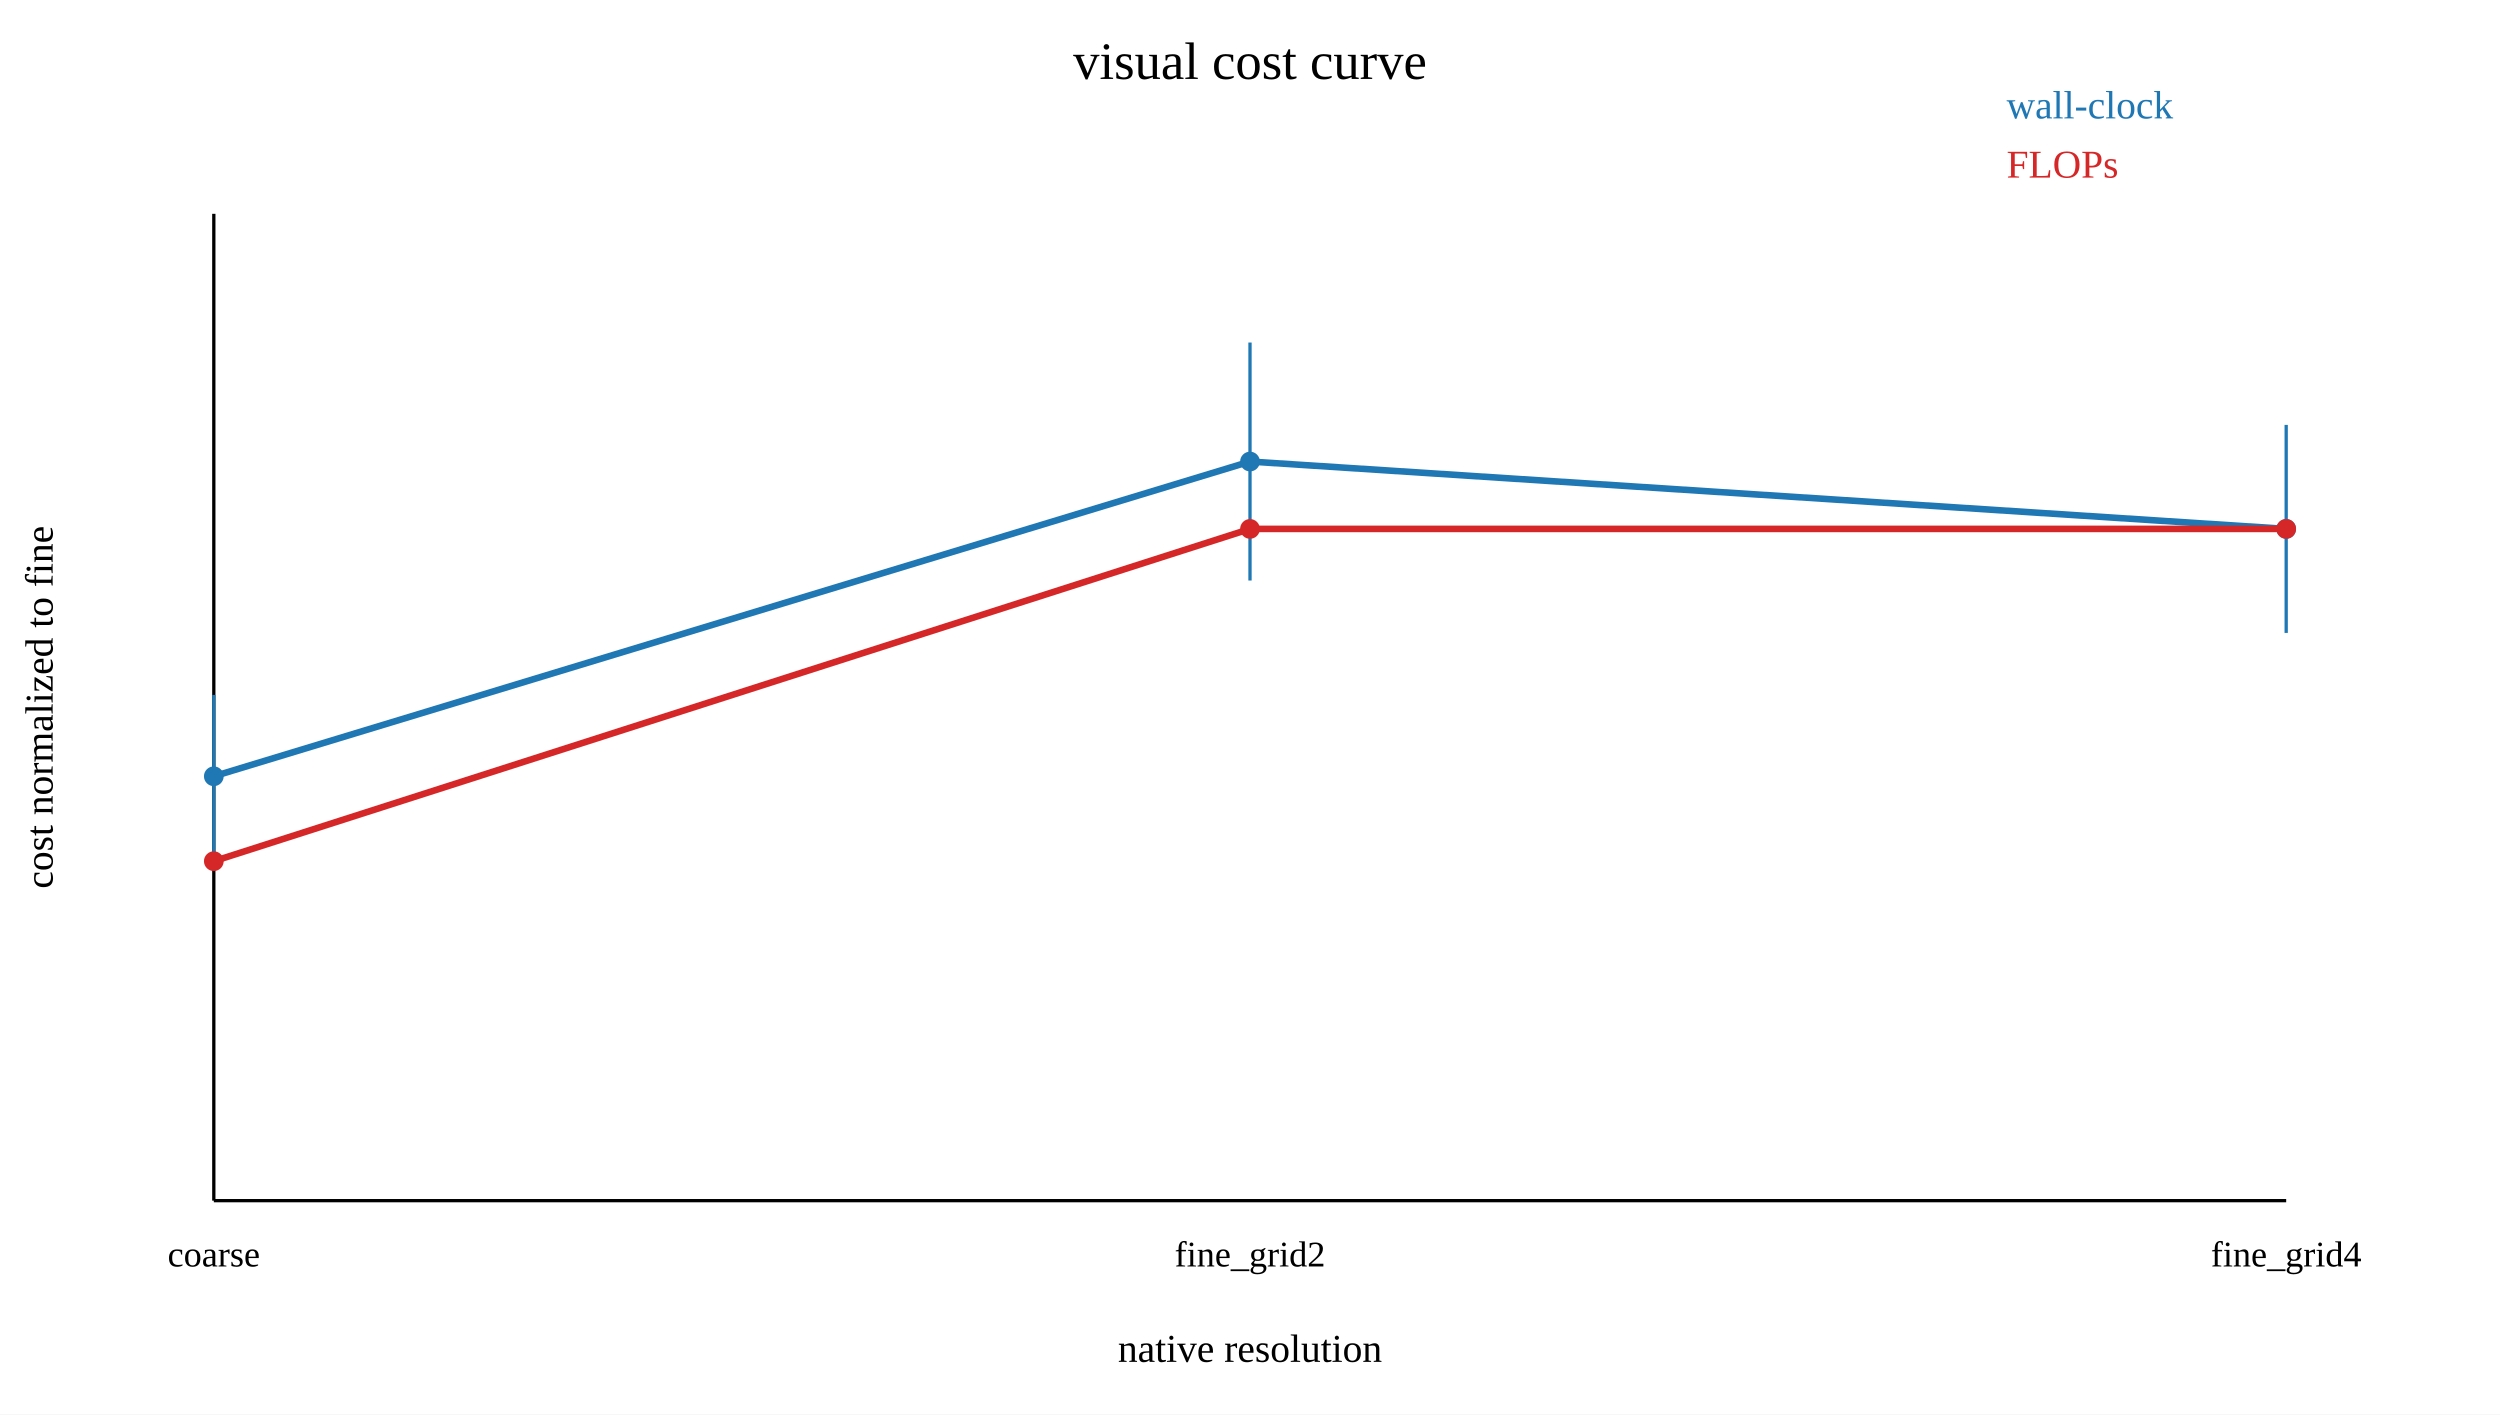
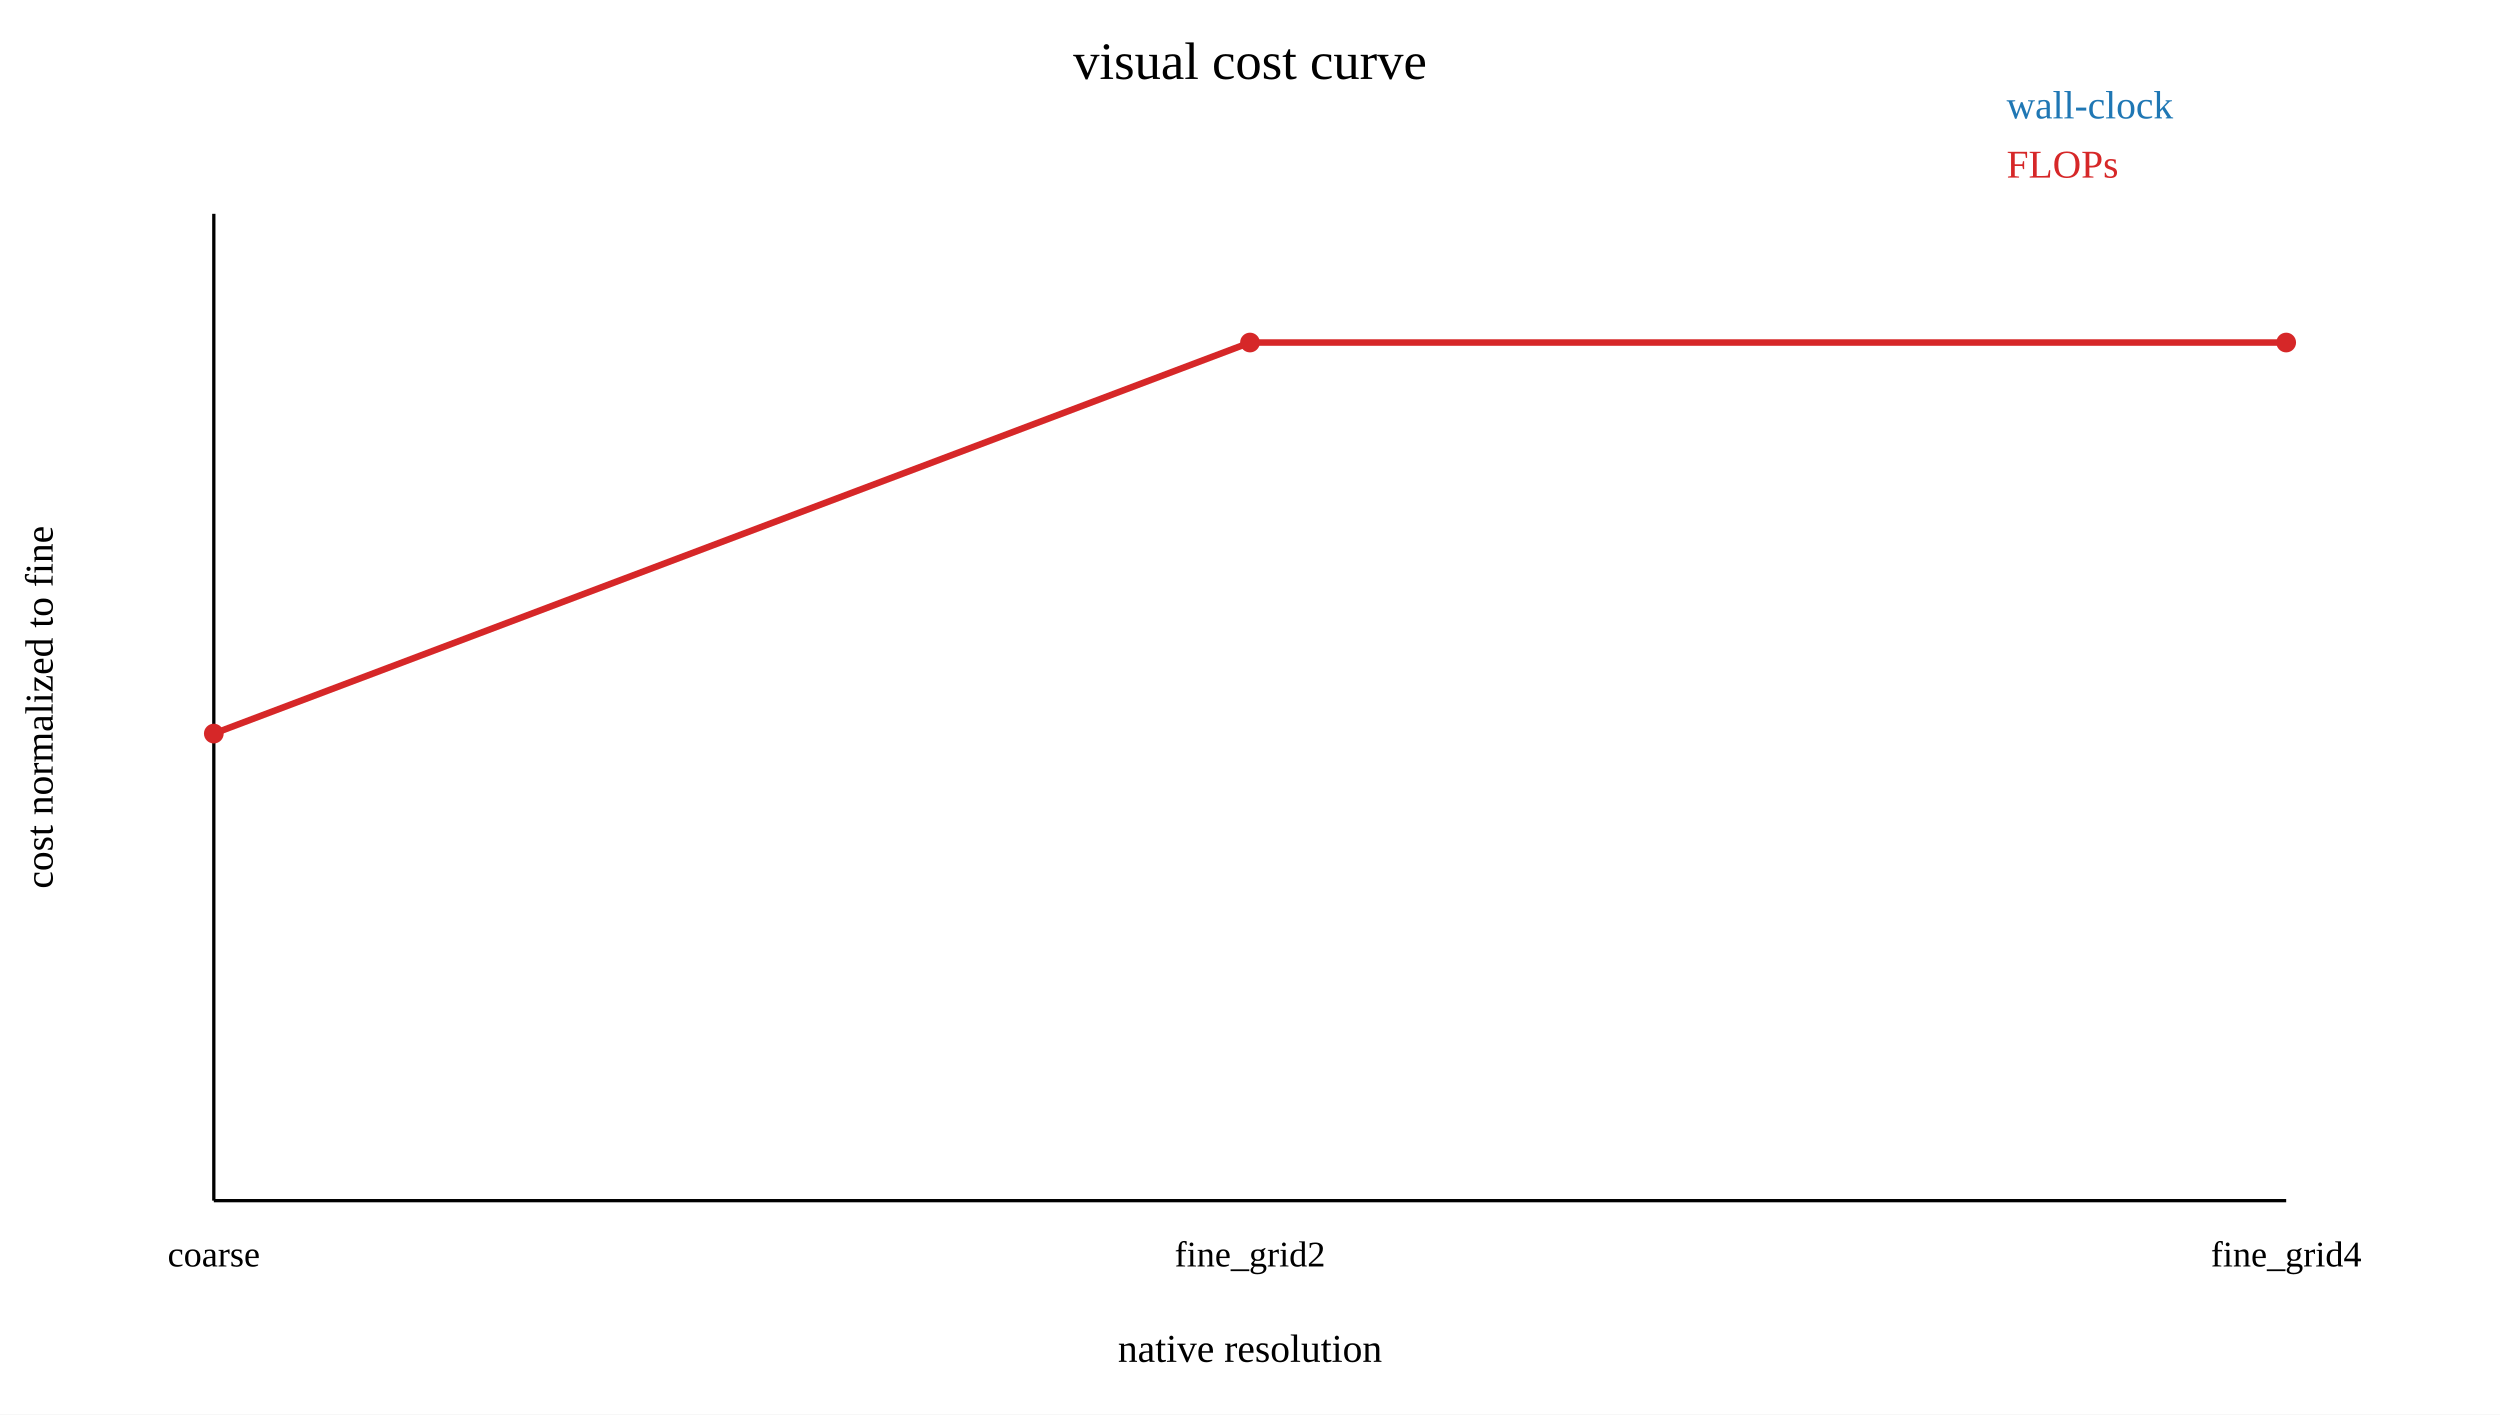
<svg xmlns="http://www.w3.org/2000/svg" width="760" height="430" viewBox="0 0 760 430">
  <rect width="100%" height="100%" fill="white" />
  <text x="380.0" y="24" text-anchor="middle" font-size="16">visual cost curve</text>
  <line x1="65" y1="365" x2="695" y2="365" stroke="black" />
  <line x1="65" y1="65" x2="65" y2="365" stroke="black" />
  <text x="380.0" y="414" text-anchor="middle" font-size="12">native resolution</text>
  <text x="16" y="215.0" transform="rotate(-90 16 215.0)" text-anchor="middle" font-size="12">cost normalized to fine</text>
  <text x="65.00" y="385" text-anchor="middle" font-size="11">coarse</text>
  <text x="380.00" y="385" text-anchor="middle" font-size="11">fine_grid2</text>
  <text x="695.00" y="385" text-anchor="middle" font-size="11">fine_grid4</text>
-   <line class="error-bar" x1="65.00" y1="211.26" x2="65.00" y2="260.73" stroke="#1f77b4" stroke-width="1" />
-   <line class="error-bar" x1="380.00" y1="104.13" x2="380.00" y2="176.48" stroke="#1f77b4" stroke-width="1" />
-   <line class="error-bar" x1="695.00" y1="129.17" x2="695.00" y2="192.41" stroke="#1f77b4" stroke-width="1" />
-   <polyline points="65.00,235.99 380.00,140.31 695.00,160.79" fill="none" stroke="#1f77b4" stroke-width="2" />
-   <circle cx="65.00" cy="235.99" r="3" fill="#1f77b4" />
-   <circle cx="380.00" cy="140.31" r="3" fill="#1f77b4" />
-   <circle cx="695.00" cy="160.79" r="3" fill="#1f77b4" />
  <text x="610" y="36" fill="#1f77b4" font-size="12">wall-clock</text>
-   <polyline points="65.00,261.80 380.00,160.79 695.00,160.79" fill="none" stroke="#d62728" stroke-width="2" />
-   <circle cx="65.00" cy="261.80" r="3" fill="#d62728" />
-   <circle cx="380.00" cy="160.79" r="3" fill="#d62728" />
-   <circle cx="695.00" cy="160.79" r="3" fill="#d62728" />
+   <polyline points="65.00,223.01 380.00,104.13 695.00,104.13" fill="none" stroke="#d62728" stroke-width="2" />
+   <circle cx="65.00" cy="223.01" r="3" fill="#d62728" />
+   <circle cx="380.00" cy="104.13" r="3" fill="#d62728" />
+   <circle cx="695.00" cy="104.13" r="3" fill="#d62728" />
  <text x="610" y="54" fill="#d62728" font-size="12">FLOPs</text>
</svg>
